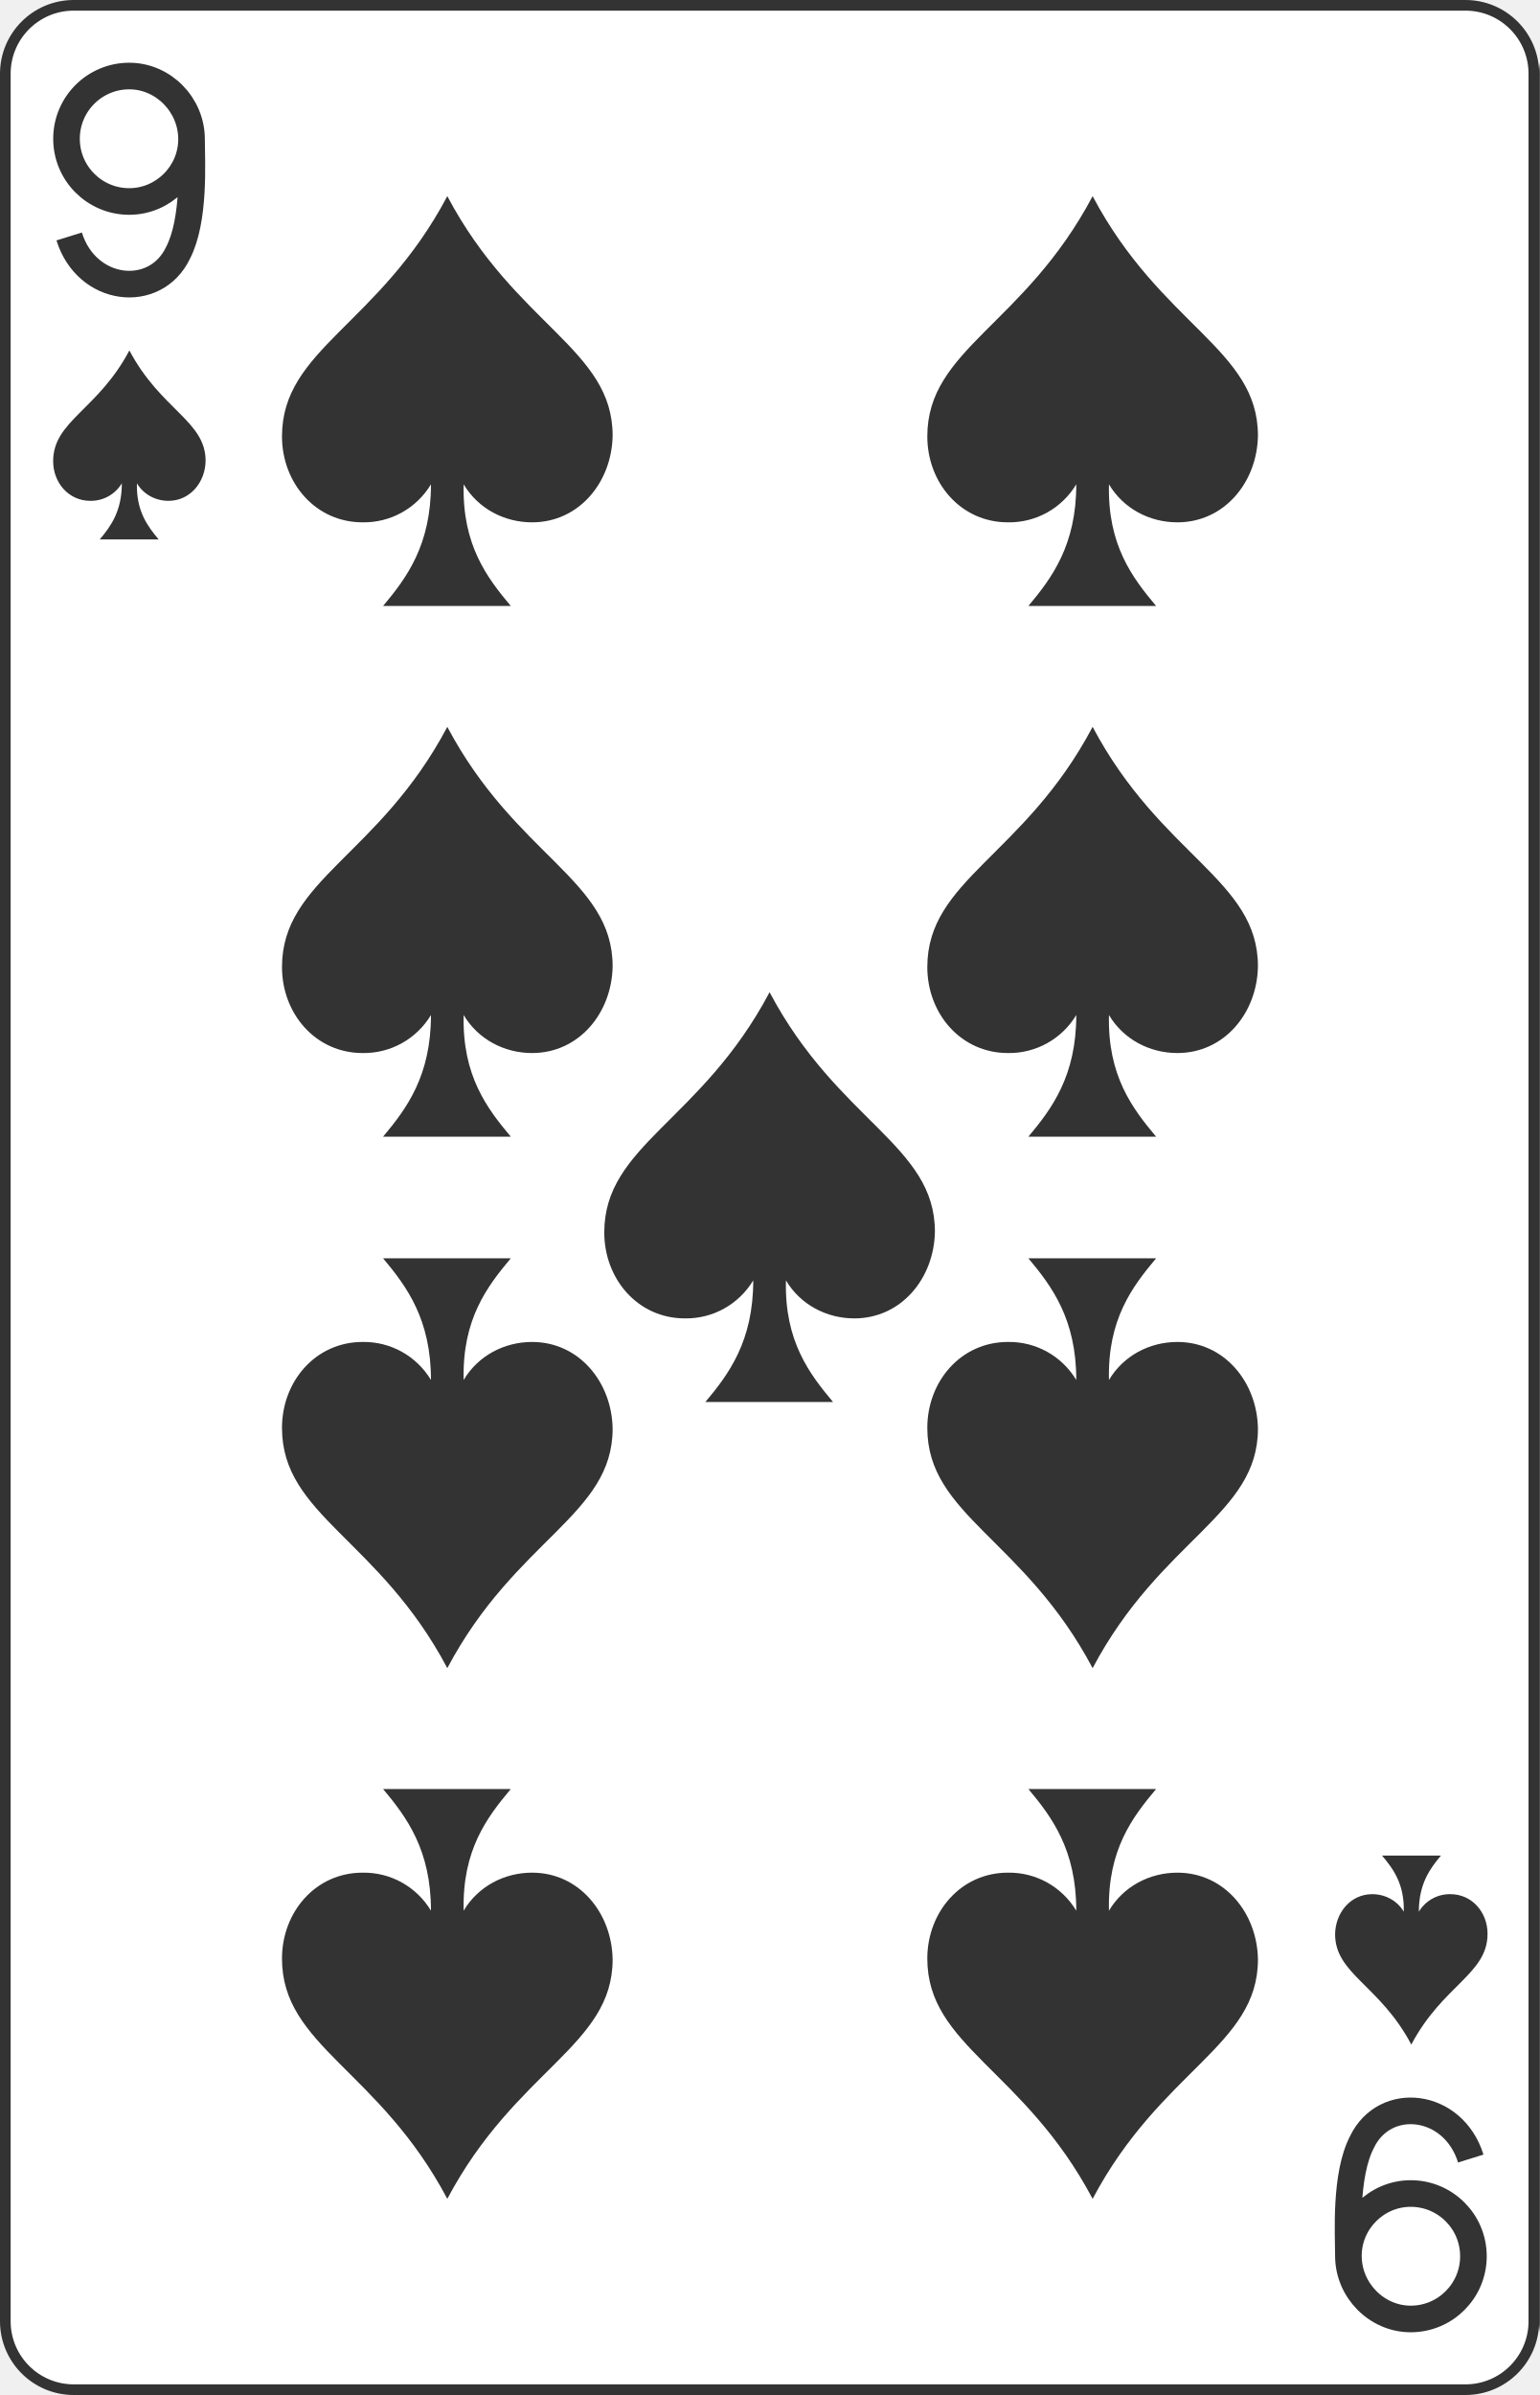
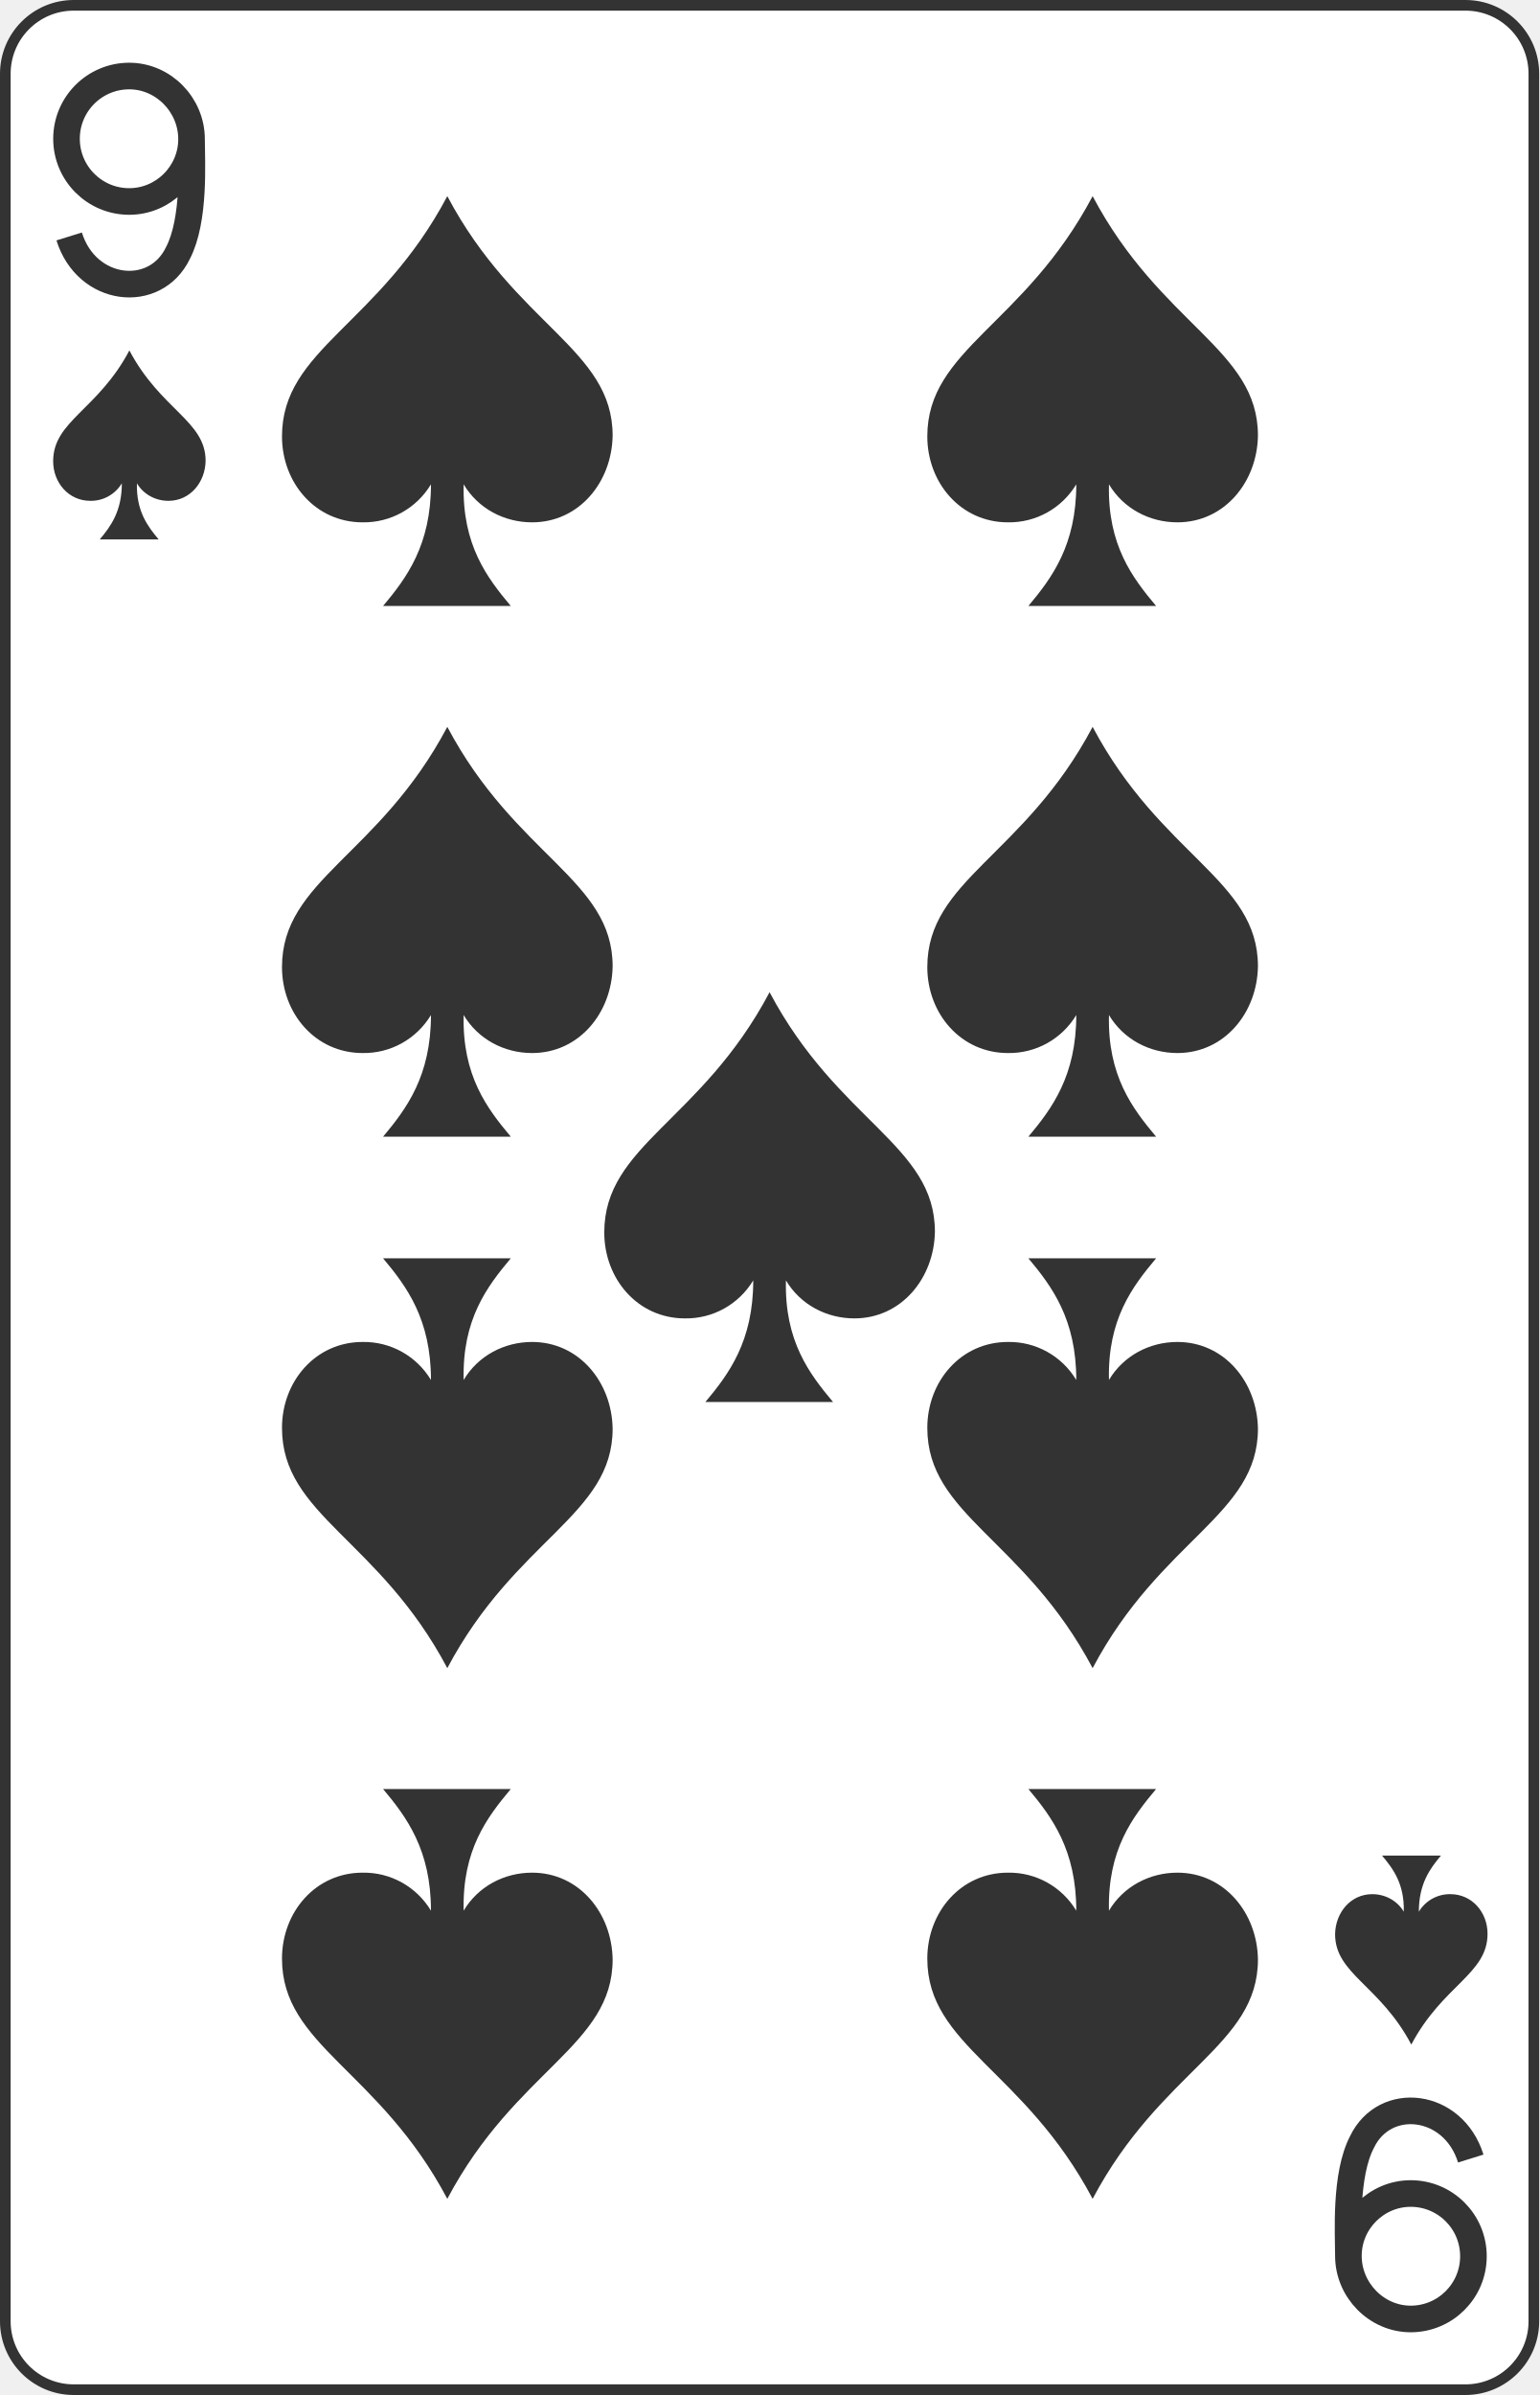
<svg xmlns="http://www.w3.org/2000/svg" xmlns:xlink="http://www.w3.org/1999/xlink" width="202.5" height="315" version="1.1" id="svg1018">
  <defs id="defs1018" />
-   <path id="8" d="m -176.4,-1015.2 c 0,4.2 -4,7.6 -9,7.6 -5,0 -9.2,-3.4 -9.2,-7.6 0,-4.2 4.1,-7.5 9.1,-7.5 5,0 9.1,3.4 9.1,7.5 z m -1.7,-13.6 c 0,3.3 -3.3,6 -7.4,6 -4,0 -7.3,-2.7 -7.3,-6 0,-3.3 3.3,-6.2 7.3,-6.2 4,0 7.4,2.8 7.4,6.1 z" fill="none" stroke-width="3.5" />
  <path id="9" d="m 25.2,-1026.7 c 0,4.5 -3.7,8.2 -8.2,8.2 a 8.25,8.25 0 0 1 0,-16.5 c 4.5,0 8.2,3.8 8.2,8.3 0,2.9 0.5,10.6 -1.8,15 -3,6.2 -12,5.2 -14.3,-2.2" fill="none" stroke-width="3.5" />
-   <path id="10" d="m 222.6,-1035 c -3.2,0 -5.4,3.1 -5.4,8.4 v 10.6 c 0,5.3 2.2,8.4 5.4,8.4 3.2,0 5.4,-3 5.4,-8.4 v -10.6 c 0,-5.3 -2.2,-8.4 -5.4,-8.4 z m -12,-1.2 v 29.8 z" style="fill:none;stroke-width:3.5" />
  <g id="spade_1" transform="translate(-1620,-945)">
    <g id="g272">
      <use id="u42787" transform="rotate(180,101.3,1102.5)" xlink:href="#p37946" />
      <use id="p37946" transform="matrix(0.46108,0,0,0.46108,-216.4,495.2)" xlink:href="#spade" />
    </g>
  </g>
  <g id="spade_2" transform="translate(-1620,-945)">
-     <use id="u42791" transform="translate(202.6)" xlink:href="#p37946" />
-     <use id="u42793" transform="translate(202.6)" xlink:href="#u42787" />
    <use id="u51906" transform="translate(-202.5,-104.7)" xlink:href="#spade" />
    <use id="u51908" transform="matrix(1,0,0,-1,-202.5,2309.7)" xlink:href="#spade" />
  </g>
  <g id="spade_3" transform="translate(-1620,-945)">
    <path id="spade" d="m 506.25,1075.5 c -9,17 -21.75,20.1 -21.75,31.6 0,6.1 4.4,11.3 10.6,11.3 3.7,0.06 7.1,-1.85 9,-5 0,8 -3.2,12.3 -6.3,16 h 16.8 c -3.1,-3.7 -6.4,-8 -6.2,-16 1.9,3.2 5.35,5 9,5 6.2,0 10.5,-5.3 10.6,-11.4 0,-11.4 -12.75,-14.5 -21.75,-31.5 z" fill="#333333" />
  </g>
  <g id="spade_4" transform="translate(-1620,-945)">
-     <use id="u42811" transform="translate(405)" xlink:href="#u42791" />
    <use id="u51922" transform="translate(362.6)" xlink:href="#u51906" />
    <use id="u51932" transform="translate(84.8)" xlink:href="#u51922" />
    <use id="u51934" transform="translate(84.8)" xlink:href="#u51924" />
-     <use id="u42813" transform="translate(405)" xlink:href="#u42793" />
    <use id="u51924" transform="translate(362.6)" xlink:href="#u51908" />
  </g>
  <g id="spade_8" transform="translate(-1620,-945)">
-     <use transform="translate(1417.5,945)" xlink:href="#card" id="use309" />
-     <use transform="translate(810)" xlink:href="#u42811" id="use310" />
-     <use transform="translate(810)" xlink:href="#u42813" id="use311" />
    <use id="u52050" transform="translate(810)" xlink:href="#u51922" />
    <use id="u52052" transform="translate(810)" xlink:href="#u51924" />
    <use id="u52054" transform="translate(810)" xlink:href="#u51932" />
    <use id="u52056" transform="translate(810)" xlink:href="#u51934" />
    <use id="u52064" transform="translate(970.1,-34.9)" xlink:href="#spade" />
    <use id="u52066" transform="translate(1054.9,-34.9)" xlink:href="#spade" />
    <use id="u52068" transform="matrix(1,0,0,-1,0,2205)" xlink:href="#u52064" />
    <use id="u52070" transform="matrix(1,0,0,-1,0,2205)" xlink:href="#u52066" />
-     <use transform="translate(1620,1990)" style="stroke:#333333" xlink:href="#8" id="use312" />
-     <use transform="rotate(180,708.8,107.5)" style="stroke:#333333" xlink:href="#8" id="use313" />
  </g>
  <g id="spade_9" transform="translate(-1620,-945)">
    <use transform="translate(1620,945)" xlink:href="#card" id="use314" />
    <use transform="translate(1620.1)" xlink:href="#u42787" id="use315" />
    <use transform="translate(202.6)" xlink:href="#u52054" id="use316" />
    <use transform="translate(202.6)" xlink:href="#u52056" id="use317" />
    <use transform="translate(202.6)" xlink:href="#u52066" id="use318" />
    <use transform="translate(202.6)" xlink:href="#u52070" id="use319" />
    <use transform="translate(1215)" xlink:href="#spade" id="use320" />
    <use transform="translate(1620)" xlink:href="#p37946" id="use321" />
    <use transform="translate(202.5)" xlink:href="#u52050" id="use322" />
    <use transform="translate(202.5)" xlink:href="#u52052" id="use323" />
    <use transform="translate(202.5)" xlink:href="#u52064" id="use324" />
    <use transform="translate(202.5)" xlink:href="#u52068" id="use325" />
    <use transform="translate(1620,1990)" style="stroke:#333333" xlink:href="#9" id="use326" />
    <use transform="rotate(180,911.3,107.5)" style="stroke:#333333" xlink:href="#9" id="use327" />
  </g>
-   <g id="spade_10" transform="translate(-1620,-945)">
-     <use transform="translate(1822.5,945)" xlink:href="#card" id="use328" />
-     <use transform="translate(1619.9)" xlink:href="#u42791" id="use329" />
-     <use transform="translate(1620)" xlink:href="#u42793" id="use330" />
-     <use transform="translate(405)" xlink:href="#u52050" id="use331" />
-     <use transform="translate(405)" xlink:href="#u52052" id="use332" />
-     <use transform="translate(404.85)" xlink:href="#u52054" id="use333" />
-     <use transform="translate(404.85)" xlink:href="#u52056" id="use334" />
-     <use transform="translate(405)" xlink:href="#u52064" id="use335" />
-     <use transform="translate(404.85)" xlink:href="#u52066" id="use336" />
-     <use transform="translate(405)" xlink:href="#u52068" id="use337" />
-     <use transform="translate(404.85)" xlink:href="#u52070" id="use338" />
-     <use id="u52156" transform="translate(1417.5,-69.7)" xlink:href="#spade" />
-     <use transform="matrix(1,0,0,-1,0,2206)" xlink:href="#u52156" id="use339" />
-     <use transform="translate(1620,1990)" style="stroke:#333333" xlink:href="#10" id="use340" />
-     <use transform="rotate(180,1113.8,107.5)" style="stroke:#333333" xlink:href="#10" id="use341" />
-   </g>
-   <g id="heart_1" transform="translate(-1620,-945)">
-     <use id="u41664" transform="rotate(180,101.3,787.6)" xlink:href="#heartS" />
-     <path id="heart" d="M 101.3,810.3 C 91.3,795.3 79,788 79,776.8 c 0,-6.2 4.7,-12 11,-12 6.6,0 10.6,5.2 11.2,12 0.7,-6.8 4.7,-12 11.2,-12 6.4,0 11,5.8 11,12 0,11.2 -12.1,18.5 -22.1,33.5 z" fill="#ee1111" />
-     <use id="heartS" transform="matrix(0.4498,0,0,0.4498,-28.4,334.3)" xlink:href="#heart" />
-   </g>
-   <g id="heart_2" transform="translate(-1620,-945)">
-     <use id="u41668" transform="translate(202.5)" xlink:href="#heartS" />
-     <use id="u41670" transform="translate(202.5)" xlink:href="#u41664" />
-     <use id="u49445" transform="translate(202.5,-108)" xlink:href="#heart" />
-     <use id="u49447" transform="matrix(1,0,0,-1,202.5,1683)" xlink:href="#heart" />
-   </g>
-   <g id="heart_4" transform="translate(-1620,-945)">
-     <use id="u41689" transform="translate(405)" xlink:href="#u41668" />
-     <use id="u41691" transform="translate(405)" xlink:href="#u41670" />
-     <use id="u49461" transform="translate(362.6)" xlink:href="#u49445" />
-     <use id="u49463" transform="translate(362.6)" xlink:href="#u49447" />
-     <use id="u49471" transform="translate(84.8)" xlink:href="#u49461" />
-     <use id="u49473" transform="translate(84.8)" xlink:href="#u49463" />
-   </g>
-   <g id="heart_8" transform="translate(-1620,-945)">
-     <use transform="translate(1417.5,630)" xlink:href="#card" id="use520" />
-     <use transform="translate(810)" xlink:href="#u41689" id="use521" />
-     <use transform="translate(810)" xlink:href="#u41691" id="use522" />
-     <use transform="translate(810)" xlink:href="#u49461" id="use523" />
-     <use transform="translate(810)" xlink:href="#u49463" id="use524" />
-     <use transform="translate(810)" xlink:href="#u49471" id="use525" />
-     <use transform="translate(810)" xlink:href="#u49473" id="use526" />
-     <use id="u49636" transform="translate(1375,-36)" xlink:href="#heart" />
-     <use id="u49638" transform="translate(1459.9,-36)" xlink:href="#heart" />
-     <use id="u49640" transform="matrix(1,0,0,-1,1459.9,1611)" xlink:href="#heart" />
-     <use id="u49642" transform="matrix(1,0,0,-1,1375,1611)" xlink:href="#heart" />
-     <use transform="translate(1620,1675)" style="stroke:#ee1111" xlink:href="#8" id="use527" />
-     <use transform="rotate(180,708.8,-50)" style="stroke:#ee1111" xlink:href="#8" id="use528" />
-   </g>
-   <g id="heart_9" transform="translate(-1620,-945)">
-     <use transform="translate(1620,630)" xlink:href="#card" id="use529" />
-     <use transform="translate(1619.9)" xlink:href="#heartS" id="use530" />
-     <use transform="translate(1620)" xlink:href="#u41664" id="use531" />
-     <use transform="translate(202.5)" xlink:href="#u49636" id="use532" />
-     <use transform="translate(202.5)" xlink:href="#u49638" id="use533" />
-     <use transform="translate(202.5)" xlink:href="#u49640" id="use534" />
-     <use transform="translate(202.5)" xlink:href="#u49642" id="use535" />
-     <use transform="translate(1012.5)" xlink:href="#u49461" id="use536" />
-     <use transform="translate(1012.5)" xlink:href="#u49463" id="use537" />
-     <use transform="translate(1012.5)" xlink:href="#u49471" id="use538" />
-     <use transform="translate(1012.5)" xlink:href="#u49473" id="use539" />
-     <use transform="translate(1620.05)" xlink:href="#heart" id="use540" />
-     <use transform="translate(1620,1675)" style="stroke:#ee1111" xlink:href="#9" id="use541" />
-     <use transform="rotate(180,911.3,-50)" style="stroke:#ee1111" xlink:href="#9" id="use542" />
-   </g>
-   <g id="heart_10" transform="translate(-1620,-945)">
-     <use transform="translate(1822.5,630)" xlink:href="#card" id="use543" />
-     <use transform="translate(1619.9)" xlink:href="#u41668" id="use544" />
-     <use transform="translate(1620)" xlink:href="#u41670" id="use545" />
-     <use transform="translate(1215)" xlink:href="#u49461" id="use546" />
-     <use transform="translate(1215)" xlink:href="#u49463" id="use547" />
-     <use transform="translate(1214.9)" xlink:href="#u49471" id="use548" />
-     <use transform="translate(1214.9)" xlink:href="#u49473" id="use549" />
-     <use transform="translate(405)" xlink:href="#u49636" id="use550" />
-     <use transform="translate(404.9)" xlink:href="#u49638" id="use551" />
-     <use transform="translate(404.9)" xlink:href="#u49640" id="use552" />
-     <use transform="translate(405)" xlink:href="#u49642" id="use553" />
-     <use id="u49724" transform="translate(1822.55,-72.5)" xlink:href="#heart" />
-     <use transform="matrix(1,0,0,-1,0,1575)" xlink:href="#u49724" id="use554" />
-     <use transform="translate(1620,1675)" style="stroke:#ee1111" xlink:href="#10" id="use555" />
-     <use transform="rotate(180,1113.8,-50)" style="stroke:#ee1111" xlink:href="#10" id="use556" />
-   </g>
  <g id="club_1" transform="translate(-1620,-945)">
    <rect id="card" x="0.7" y="0.7" width="201.1" height="313.6" rx="9" ry="9" fill="#ffffff" stroke="#333333" stroke-width="1.4" />
  </g>
</svg>
